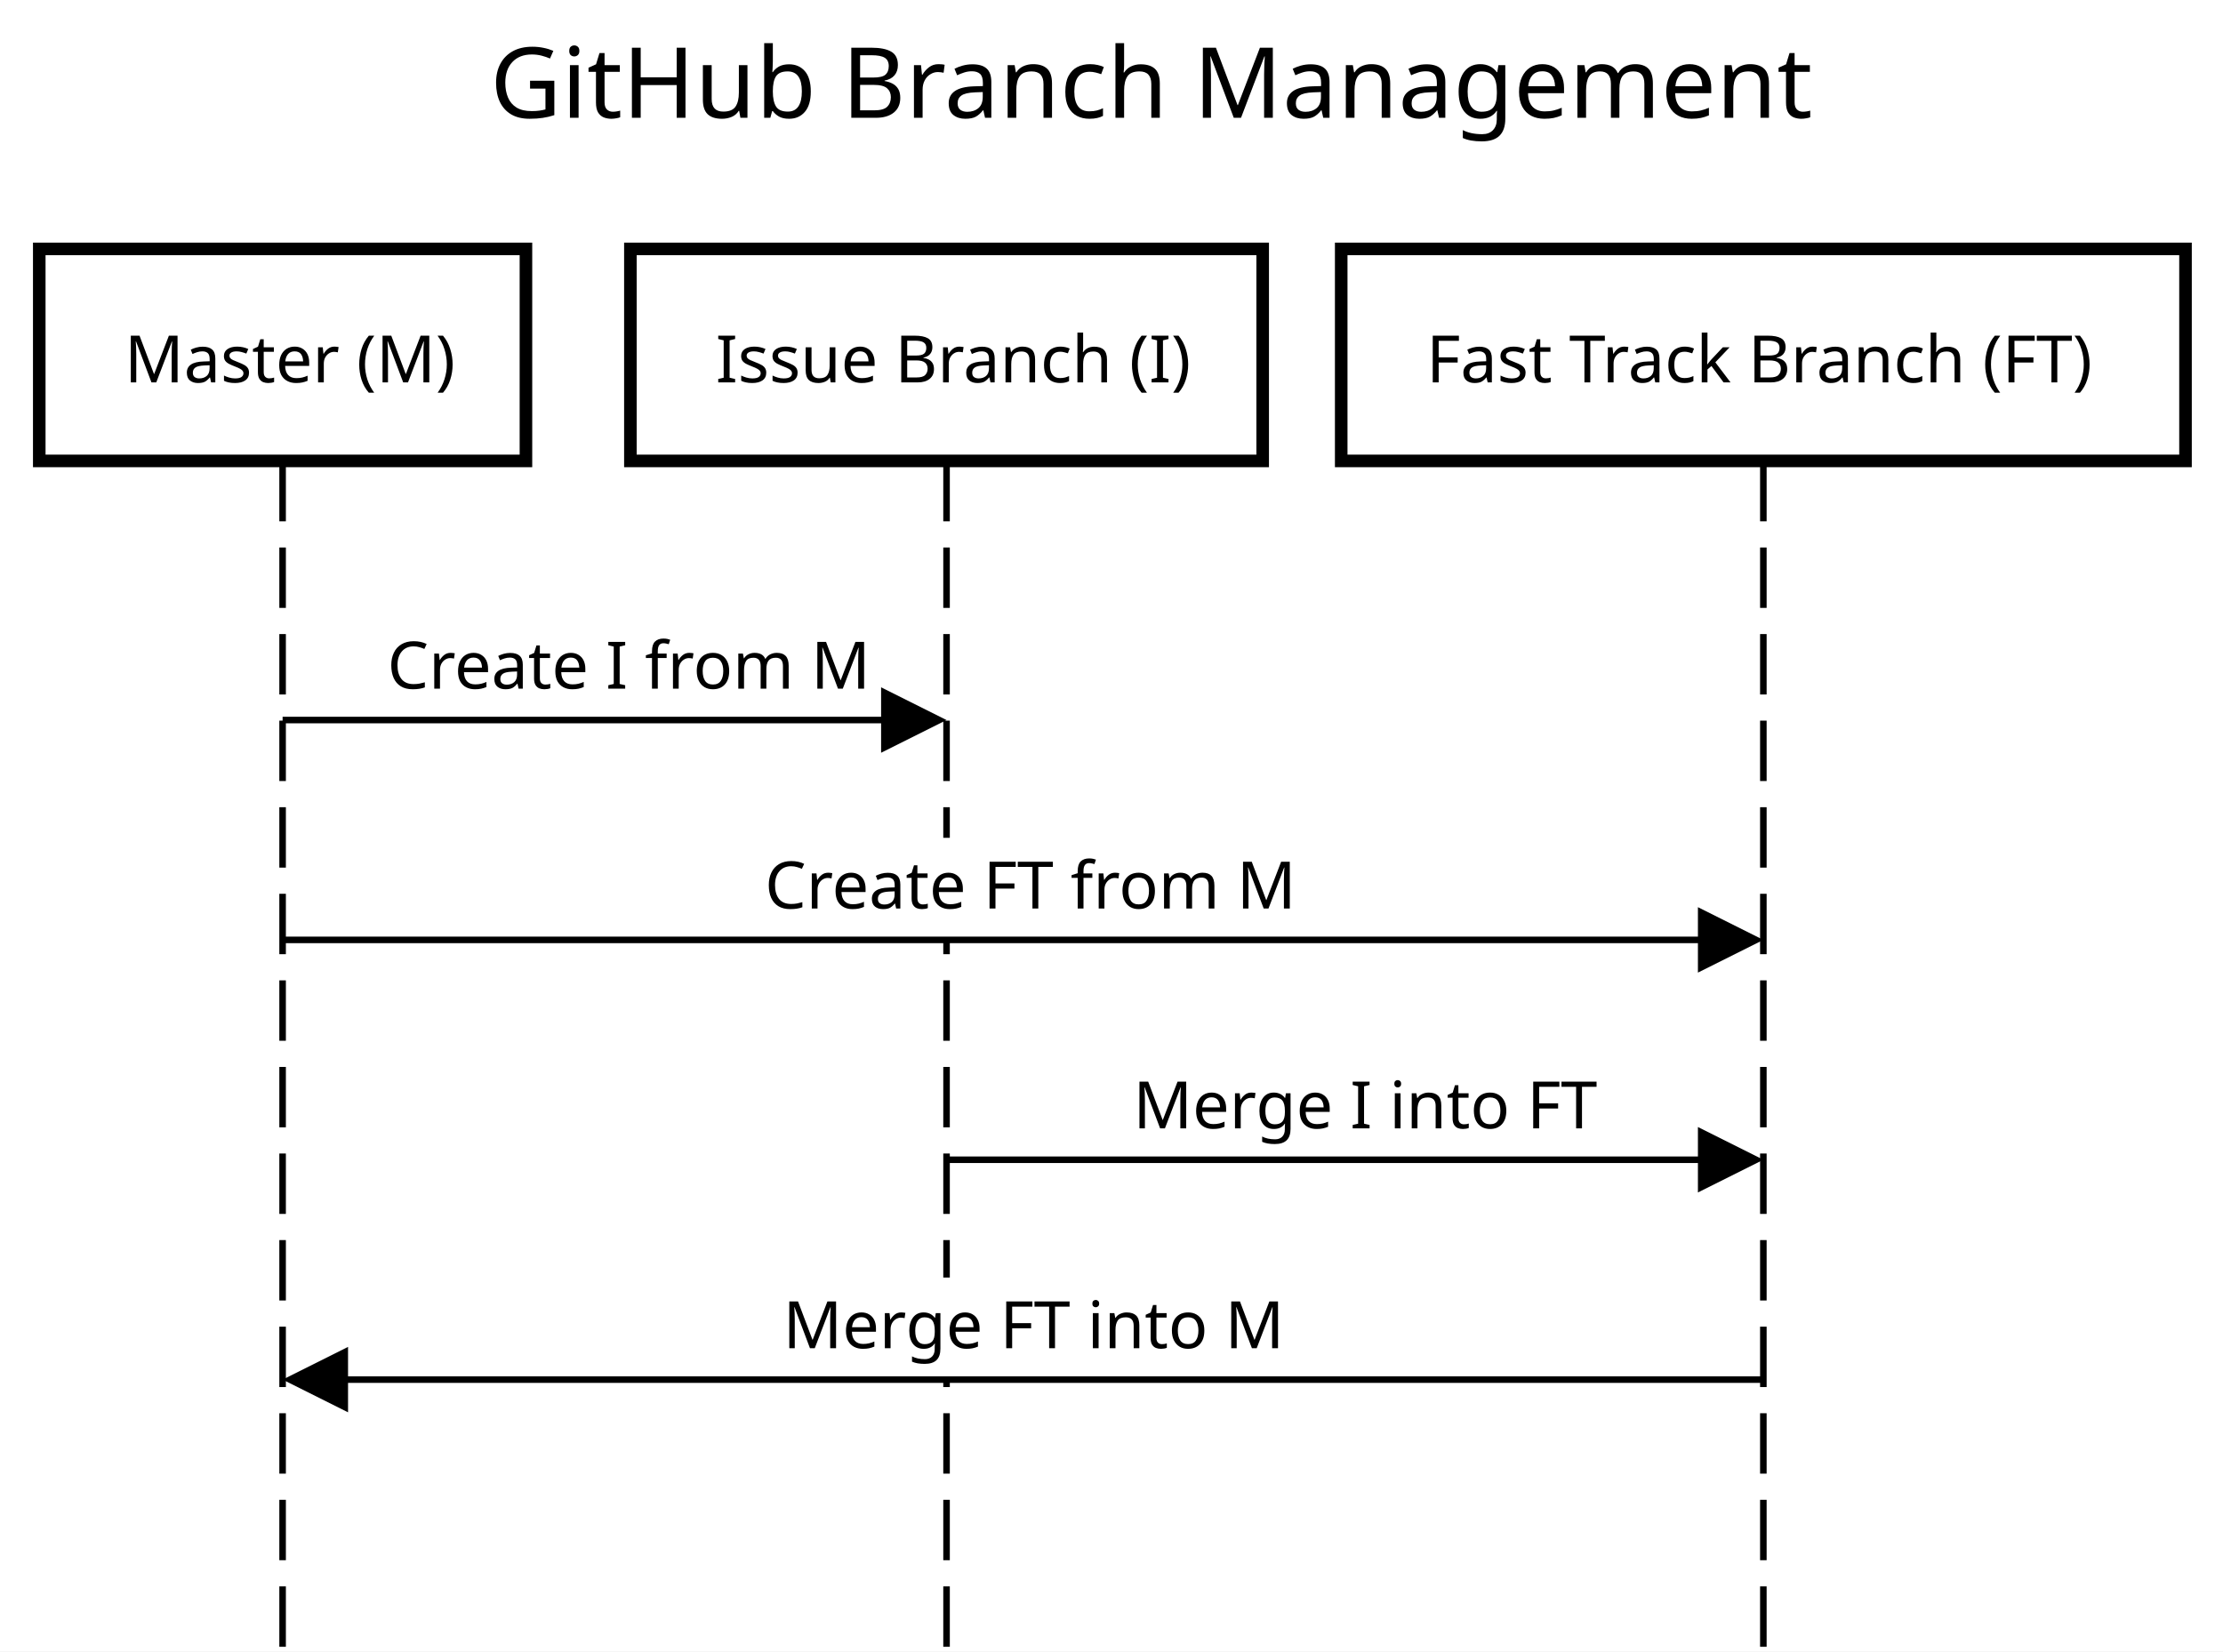
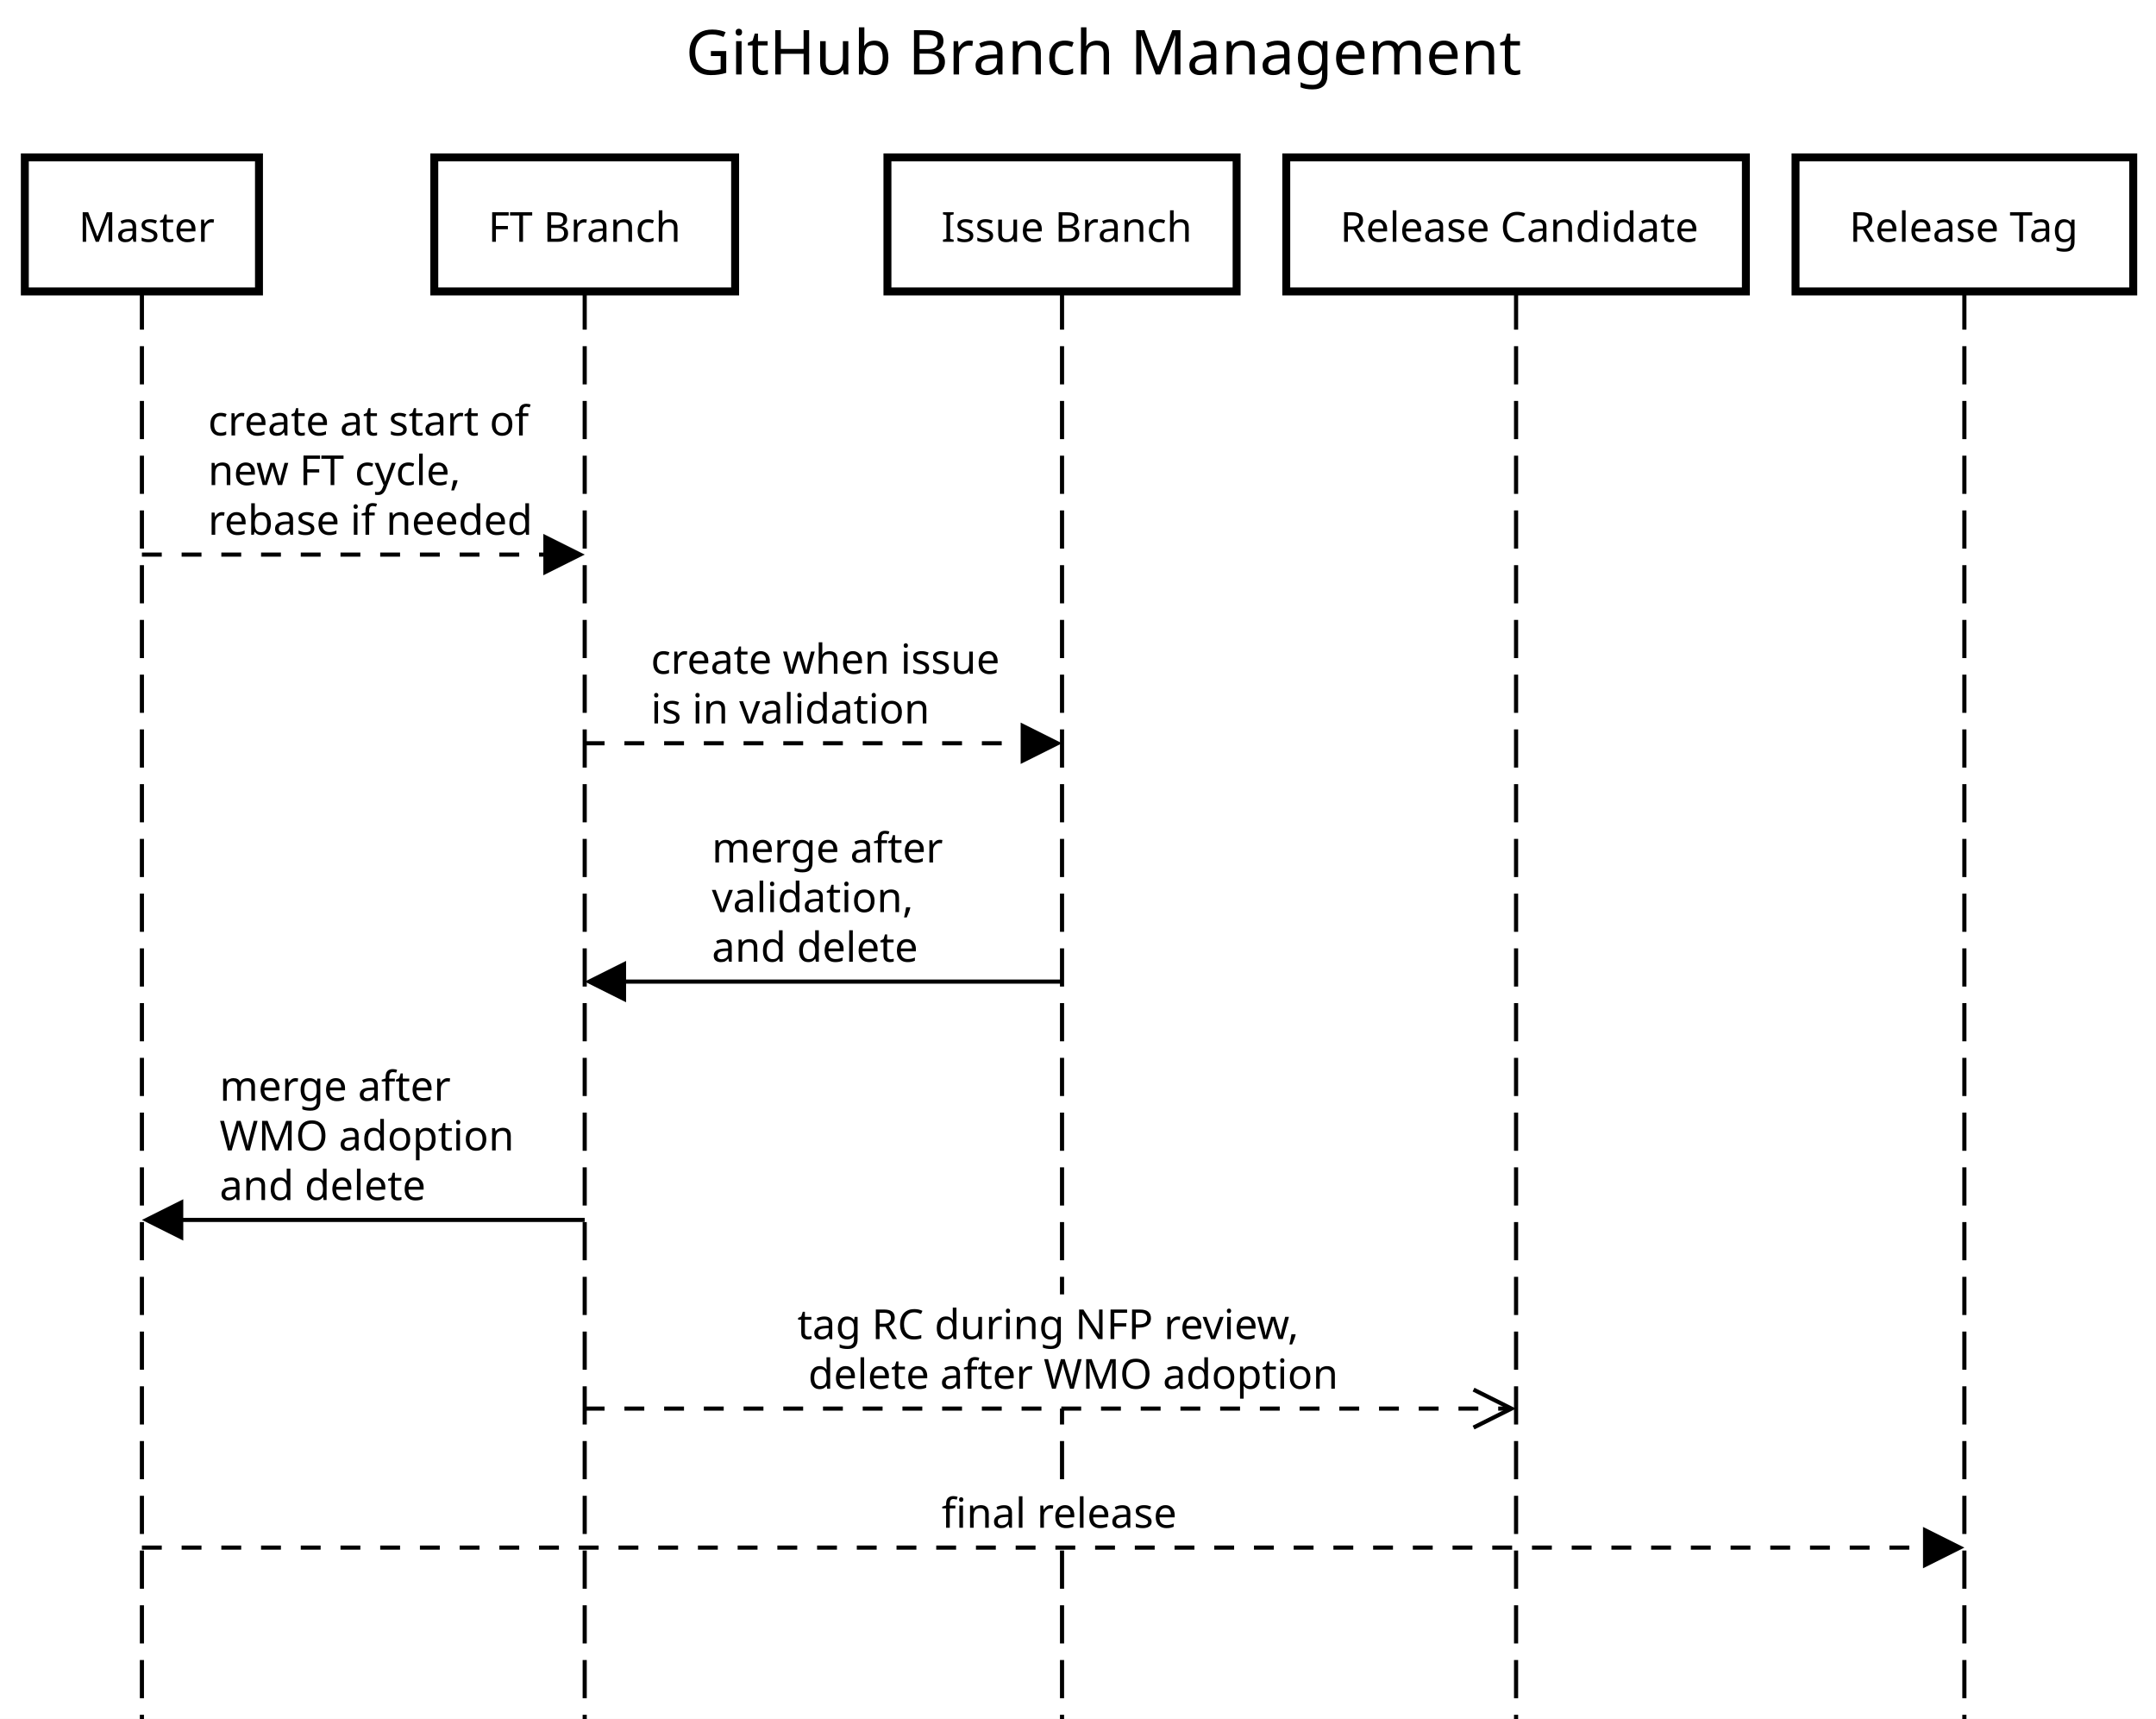
- <svg xmlns="http://www.w3.org/2000/svg" version="1.1" width="498" height="370">
+ <svg xmlns="http://www.w3.org/2000/svg" version="1.1" width="764" height="609">
  <defs />
  <g>
    <g />
    <g />
    <g />
    <g />
+     <g />
+     <g />
+     <g />
+     <g />
+     <g />
+     <g />
+     <g />
+     <g />
+     <g />
+     <g />
    <g>
-       <rect fill="white" stroke="none" x="0" y="0" width="498" height="370" />
+       <rect fill="white" stroke="none" x="0" y="0" width="764" height="609" />
    </g>
    <g>
-       <text fill="black" stroke="none" font-family="sans-serif" font-size="16.5pt" font-style="normal" font-weight="normal" text-decoration="normal" x="109.791" y="26.388" text-anchor="start" dominant-baseline="alphabetic" xml:space="preserve">GitHub Branch Management</text>
+       <text fill="black" stroke="none" font-family="sans-serif" font-size="16.5pt" font-style="normal" font-weight="normal" text-decoration="normal" x="242.957" y="26.388" text-anchor="start" dominant-baseline="alphabetic" xml:space="preserve">GitHub Branch Management</text>
    </g>
    <g />
    <g>
-       <path fill="none" stroke="black" paint-order="fill stroke markers" d=" M 63.309 103.264 L 63.309 370.658" stroke-miterlimit="10" stroke-width="1.466" stroke-dasharray="13.532,5.864" />
-       <path fill="none" stroke="black" paint-order="fill stroke markers" d=" M 212.046 103.264 L 212.046 370.658" stroke-miterlimit="10" stroke-width="1.466" stroke-dasharray="13.532,5.864" />
-       <path fill="none" stroke="black" paint-order="fill stroke markers" d=" M 395.03 103.264 L 395.03 370.658" stroke-miterlimit="10" stroke-width="1.466" stroke-dasharray="13.532,5.864" />
+       <path fill="none" stroke="black" paint-order="fill stroke markers" d=" M 50.285 103.264 L 50.285 609.906" stroke-miterlimit="10" stroke-width="1.466" stroke-dasharray="13.532,5.864" />
+       <path fill="none" stroke="black" paint-order="fill stroke markers" d=" M 207.196 103.264 L 207.196 609.906" stroke-miterlimit="10" stroke-width="1.466" stroke-dasharray="13.532,5.864" />
+       <path fill="none" stroke="black" paint-order="fill stroke markers" d=" M 376.34 103.264 L 376.34 609.906" stroke-miterlimit="10" stroke-width="1.466" stroke-dasharray="13.532,5.864" />
+       <path fill="none" stroke="black" paint-order="fill stroke markers" d=" M 537.235 103.264 L 537.235 609.906" stroke-miterlimit="10" stroke-width="1.466" stroke-dasharray="13.532,5.864" />
+       <path fill="none" stroke="black" paint-order="fill stroke markers" d=" M 696.097 103.264 L 696.097 609.906" stroke-miterlimit="10" stroke-width="1.466" stroke-dasharray="13.532,5.864" />
    </g>
    <g>
      <path fill="none" stroke="none" />
      <g>
-         <path fill="white" stroke="black" paint-order="fill stroke markers" d=" M 8.796 55.766 L 117.822 55.766 L 117.822 103.264 L 8.796 103.264 L 8.796 55.766 Z" stroke-miterlimit="10" stroke-width="2.815" stroke-dasharray="" />
+         <path fill="white" stroke="black" paint-order="fill stroke markers" d=" M 8.796 55.766 L 91.773 55.766 L 91.773 103.264 L 8.796 103.264 L 8.796 55.766 Z" stroke-miterlimit="10" stroke-width="2.815" stroke-dasharray="" />
      </g>
      <g>
        <g />
-         <text fill="black" stroke="none" font-family="sans-serif" font-size="11pt" font-style="normal" font-weight="normal" text-decoration="normal" x="27.883" y="85.672" text-anchor="start" dominant-baseline="alphabetic" xml:space="preserve">Master (M)</text>
+         <text fill="black" stroke="none" font-family="sans-serif" font-size="11pt" font-style="normal" font-weight="normal" text-decoration="normal" x="27.883" y="85.672" text-anchor="start" dominant-baseline="alphabetic" xml:space="preserve">Master</text>
      </g>
      <path fill="none" stroke="none" />
      <g>
-         <path fill="white" stroke="black" paint-order="fill stroke markers" d=" M 141.223 55.766 L 282.868 55.766 L 282.868 103.264 L 141.223 103.264 L 141.223 55.766 Z" stroke-miterlimit="10" stroke-width="2.815" stroke-dasharray="" />
+         <path fill="white" stroke="black" paint-order="fill stroke markers" d=" M 153.893 55.766 L 260.499 55.766 L 260.499 103.264 L 153.893 103.264 L 153.893 55.766 Z" stroke-miterlimit="10" stroke-width="2.815" stroke-dasharray="" />
      </g>
      <g>
        <g />
-         <text fill="black" stroke="none" font-family="sans-serif" font-size="11pt" font-style="normal" font-weight="normal" text-decoration="normal" x="160.31" y="85.672" text-anchor="start" dominant-baseline="alphabetic" xml:space="preserve">Issue Branch (I)</text>
+         <text fill="black" stroke="none" font-family="sans-serif" font-size="11pt" font-style="normal" font-weight="normal" text-decoration="normal" x="172.98" y="85.672" text-anchor="start" dominant-baseline="alphabetic" xml:space="preserve">FT Branch</text>
      </g>
      <path fill="none" stroke="none" />
      <g>
-         <path fill="white" stroke="black" paint-order="fill stroke markers" d=" M 300.46 55.766 L 489.601 55.766 L 489.601 103.264 L 300.46 103.264 L 300.46 55.766 Z" stroke-miterlimit="10" stroke-width="2.815" stroke-dasharray="" />
+         <path fill="white" stroke="black" paint-order="fill stroke markers" d=" M 314.472 55.766 L 438.208 55.766 L 438.208 103.264 L 314.472 103.264 L 314.472 55.766 Z" stroke-miterlimit="10" stroke-width="2.815" stroke-dasharray="" />
      </g>
      <g>
        <g />
-         <text fill="black" stroke="none" font-family="sans-serif" font-size="11pt" font-style="normal" font-weight="normal" text-decoration="normal" x="319.547" y="85.672" text-anchor="start" dominant-baseline="alphabetic" xml:space="preserve">Fast Track Branch (FT)</text>
+         <text fill="black" stroke="none" font-family="sans-serif" font-size="11pt" font-style="normal" font-weight="normal" text-decoration="normal" x="333.56" y="85.672" text-anchor="start" dominant-baseline="alphabetic" xml:space="preserve">Issue Branch</text>
+       </g>
+       <path fill="none" stroke="none" />
+       <g>
+         <path fill="white" stroke="black" paint-order="fill stroke markers" d=" M 455.8 55.766 L 618.67 55.766 L 618.67 103.264 L 455.8 103.264 L 455.8 55.766 Z" stroke-miterlimit="10" stroke-width="2.815" stroke-dasharray="" />
+       </g>
+       <g>
+         <g />
+         <text fill="black" stroke="none" font-family="sans-serif" font-size="11pt" font-style="normal" font-weight="normal" text-decoration="normal" x="474.887" y="85.672" text-anchor="start" dominant-baseline="alphabetic" xml:space="preserve">Release Candidate</text>
+       </g>
+       <path fill="none" stroke="none" />
+       <g>
+         <path fill="white" stroke="black" paint-order="fill stroke markers" d=" M 636.262 55.766 L 755.932 55.766 L 755.932 103.264 L 636.262 103.264 L 636.262 55.766 Z" stroke-miterlimit="10" stroke-width="2.815" stroke-dasharray="" />
+       </g>
+       <g>
+         <g />
+         <text fill="black" stroke="none" font-family="sans-serif" font-size="11pt" font-style="normal" font-weight="normal" text-decoration="normal" x="655.349" y="85.672" text-anchor="start" dominant-baseline="alphabetic" xml:space="preserve">Release Tag</text>
      </g>
    </g>
    <g>
      <g>
        <g>
-           <rect fill="white" stroke="none" x="84.126" y="138.447" width="107.103" height="22.869" />
+           <rect fill="white" stroke="none" x="71.101" y="138.447" width="115.277" height="22.869" />
        </g>
-         <text fill="black" stroke="none" font-family="sans-serif" font-size="11pt" font-style="normal" font-weight="normal" text-decoration="normal" x="86.765" y="154.28" text-anchor="start" dominant-baseline="alphabetic" xml:space="preserve">Create I from M</text>
+         <g>
+           <rect fill="white" stroke="none" x="71.101" y="156.039" width="99.773" height="22.869" />
+         </g>
+         <g>
+           <rect fill="white" stroke="none" x="71.101" y="173.631" width="114.497" height="22.869" />
+         </g>
+         <text fill="black" stroke="none" font-family="sans-serif" font-size="11pt" font-style="normal" font-weight="normal" text-decoration="normal" x="73.74" y="154.28" text-anchor="start" dominant-baseline="alphabetic" xml:space="preserve">create at start of </text>
+         <text fill="black" stroke="none" font-family="sans-serif" font-size="11pt" font-style="normal" font-weight="normal" text-decoration="normal" x="73.74" y="171.871" text-anchor="start" dominant-baseline="alphabetic" xml:space="preserve">new FT cycle, </text>
+         <text fill="black" stroke="none" font-family="sans-serif" font-size="11pt" font-style="normal" font-weight="normal" text-decoration="normal" x="73.74" y="189.463" text-anchor="start" dominant-baseline="alphabetic" xml:space="preserve">rebase if needed</text>
      </g>
      <g>
-         <path fill="none" stroke="black" paint-order="fill stroke markers" d=" M 63.309 161.316 L 197.562 161.316" stroke-miterlimit="10" stroke-width="1.466" stroke-dasharray="" />
-         <g transform="translate(212.0455,161.3164) translate(-212.0455,-161.3164)">
-           <path fill="black" stroke="none" paint-order="stroke fill markers" d=" M 197.386 153.987 L 212.046 161.316 L 197.386 168.646 Z" />
+         <path fill="none" stroke="black" paint-order="fill stroke markers" d=" M 50.285 196.5 L 192.712 196.5" stroke-miterlimit="10" stroke-width="1.466" stroke-dasharray="7.037" />
+         <g transform="translate(207.1958,196.4999) translate(-207.1958,-196.4999)">
+           <path fill="black" stroke="none" paint-order="stroke fill markers" d=" M 192.536 189.17 L 207.196 196.5 L 192.536 203.83 Z" />
        </g>
      </g>
      <g>
        <g>
-           <rect fill="white" stroke="none" x="168.7" y="187.704" width="120.94" height="22.869" />
+           <rect fill="white" stroke="none" x="228.013" y="222.888" width="127.511" height="22.869" />
        </g>
-         <text fill="black" stroke="none" font-family="sans-serif" font-size="11pt" font-style="normal" font-weight="normal" text-decoration="normal" x="171.339" y="203.537" text-anchor="start" dominant-baseline="alphabetic" xml:space="preserve">Create FT from M</text>
+         <g>
+           <rect fill="white" stroke="none" x="228.013" y="240.479" width="97.361" height="22.869" />
+         </g>
+         <text fill="black" stroke="none" font-family="sans-serif" font-size="11pt" font-style="normal" font-weight="normal" text-decoration="normal" x="230.651" y="238.72" text-anchor="start" dominant-baseline="alphabetic" xml:space="preserve">create when issue </text>
+         <text fill="black" stroke="none" font-family="sans-serif" font-size="11pt" font-style="normal" font-weight="normal" text-decoration="normal" x="230.651" y="256.312" text-anchor="start" dominant-baseline="alphabetic" xml:space="preserve">is in validation</text>
      </g>
      <g>
-         <path fill="none" stroke="black" paint-order="fill stroke markers" d=" M 63.309 210.573 L 380.546 210.573" stroke-miterlimit="10" stroke-width="1.466" stroke-dasharray="" />
-         <g transform="translate(395.0304,210.5733) translate(-395.0304,-210.5733)">
-           <path fill="black" stroke="none" paint-order="stroke fill markers" d=" M 380.371 203.243 L 395.03 210.573 L 380.371 217.903 Z" />
+         <path fill="none" stroke="black" paint-order="fill stroke markers" d=" M 207.196 263.349 L 361.857 263.349" stroke-miterlimit="10" stroke-width="1.466" stroke-dasharray="7.037" />
+         <g transform="translate(376.3405,263.3486) translate(-376.3405,-263.3486)">
+           <path fill="black" stroke="none" paint-order="stroke fill markers" d=" M 361.681 256.019 L 376.34 263.349 L 361.681 270.679 Z" />
        </g>
      </g>
      <g>
        <g>
-           <rect fill="white" stroke="none" x="251.203" y="236.961" width="104.669" height="22.869" />
+           <rect fill="white" stroke="none" x="249.613" y="289.736" width="84.311" height="22.869" />
        </g>
-         <text fill="black" stroke="none" font-family="sans-serif" font-size="11pt" font-style="normal" font-weight="normal" text-decoration="normal" x="253.842" y="252.794" text-anchor="start" dominant-baseline="alphabetic" xml:space="preserve">Merge I into FT</text>
+         <g>
+           <rect fill="white" stroke="none" x="249.613" y="307.328" width="75.363" height="22.869" />
+         </g>
+         <g>
+           <rect fill="white" stroke="none" x="249.613" y="324.92" width="73.753" height="22.869" />
+         </g>
+         <text fill="black" stroke="none" font-family="sans-serif" font-size="11pt" font-style="normal" font-weight="normal" text-decoration="normal" x="252.251" y="305.569" text-anchor="start" dominant-baseline="alphabetic" xml:space="preserve">merge after </text>
+         <text fill="black" stroke="none" font-family="sans-serif" font-size="11pt" font-style="normal" font-weight="normal" text-decoration="normal" x="252.251" y="323.161" text-anchor="start" dominant-baseline="alphabetic" xml:space="preserve">validation, </text>
+         <text fill="black" stroke="none" font-family="sans-serif" font-size="11pt" font-style="normal" font-weight="normal" text-decoration="normal" x="252.251" y="340.752" text-anchor="start" dominant-baseline="alphabetic" xml:space="preserve">and delete</text>
      </g>
      <g>
-         <path fill="none" stroke="black" paint-order="fill stroke markers" d=" M 212.046 259.83 L 380.546 259.83" stroke-miterlimit="10" stroke-width="1.466" stroke-dasharray="" />
-         <g transform="translate(395.0304,259.8303) translate(-395.0304,-259.8303)">
-           <path fill="black" stroke="none" paint-order="stroke fill markers" d=" M 380.371 252.5 L 395.03 259.83 L 380.371 267.16 Z" />
+         <path fill="none" stroke="black" paint-order="fill stroke markers" d=" M 376.34 347.789 L 221.68 347.789" stroke-miterlimit="10" stroke-width="1.466" stroke-dasharray="" />
+         <g transform="translate(207.1958,347.789) translate(-207.1958,-347.789)">
+           <path fill="black" stroke="none" paint-order="stroke fill markers" d=" M 221.856 340.459 L 207.196 347.789 L 221.856 355.119 Z" />
        </g>
      </g>
      <g>
        <g>
-           <rect fill="white" stroke="none" x="172.766" y="286.218" width="112.808" height="22.869" />
+           <rect fill="white" stroke="none" x="75.178" y="374.177" width="84.311" height="22.869" />
        </g>
-         <text fill="black" stroke="none" font-family="sans-serif" font-size="11pt" font-style="normal" font-weight="normal" text-decoration="normal" x="175.404" y="302.05" text-anchor="start" dominant-baseline="alphabetic" xml:space="preserve">Merge FT into M</text>
+         <g>
+           <rect fill="white" stroke="none" x="75.178" y="391.768" width="107.124" height="22.869" />
+         </g>
+         <g>
+           <rect fill="white" stroke="none" x="75.178" y="409.36" width="73.753" height="22.869" />
+         </g>
+         <text fill="black" stroke="none" font-family="sans-serif" font-size="11pt" font-style="normal" font-weight="normal" text-decoration="normal" x="77.817" y="390.009" text-anchor="start" dominant-baseline="alphabetic" xml:space="preserve">merge after </text>
+         <text fill="black" stroke="none" font-family="sans-serif" font-size="11pt" font-style="normal" font-weight="normal" text-decoration="normal" x="77.817" y="407.601" text-anchor="start" dominant-baseline="alphabetic" xml:space="preserve">WMO adoption </text>
+         <text fill="black" stroke="none" font-family="sans-serif" font-size="11pt" font-style="normal" font-weight="normal" text-decoration="normal" x="77.817" y="425.193" text-anchor="start" dominant-baseline="alphabetic" xml:space="preserve">and delete</text>
      </g>
      <g>
-         <path fill="none" stroke="black" paint-order="fill stroke markers" d=" M 395.03 309.087 L 77.793 309.087" stroke-miterlimit="10" stroke-width="1.466" stroke-dasharray="" />
-         <g transform="translate(63.30883,309.0872) translate(-63.30883,-309.0872)">
-           <path fill="black" stroke="none" paint-order="stroke fill markers" d=" M 77.969 301.757 L 63.309 309.087 L 77.969 316.417 Z" />
+         <path fill="none" stroke="black" paint-order="fill stroke markers" d=" M 207.196 432.229 L 64.768 432.229" stroke-miterlimit="10" stroke-width="1.466" stroke-dasharray="" />
+         <g transform="translate(50.2845,432.2295) translate(-50.2845,-432.2295)">
+           <path fill="black" stroke="none" paint-order="stroke fill markers" d=" M 64.944 424.9 L 50.285 432.229 L 64.944 439.559 Z" />
+         </g>
+       </g>
+       <g>
+         <g>
+           <rect fill="white" stroke="none" x="279.942" y="458.617" width="178.828" height="22.869" />
+         </g>
+         <g>
+           <rect fill="white" stroke="none" x="279.942" y="476.209" width="184.547" height="22.869" />
+         </g>
+         <text fill="black" stroke="none" font-family="sans-serif" font-size="11pt" font-style="normal" font-weight="normal" text-decoration="normal" x="282.581" y="474.45" text-anchor="start" dominant-baseline="alphabetic" xml:space="preserve">tag RC during NFP review,</text>
+         <text fill="black" stroke="none" font-family="sans-serif" font-size="11pt" font-style="normal" font-weight="normal" text-decoration="normal" x="282.581" y="492.041" text-anchor="start" dominant-baseline="alphabetic" xml:space="preserve"> delete after WMO adoption</text>
+       </g>
+       <g>
+         <path fill="none" stroke="black" paint-order="fill stroke markers" d=" M 207.196 499.078 L 535.036 499.078" stroke-miterlimit="10" stroke-width="1.466" stroke-dasharray="7.037" />
+         <g transform="translate(537.2351,499.0782) translate(-537.2351,-499.0782)">
+           <path fill="none" stroke="black" paint-order="fill stroke markers" d=" M 522.163 492.354 L 535.587 499.078 L 522.163 505.802" stroke-miterlimit="10" stroke-width="1.466" />
+         </g>
+       </g>
+       <g>
+         <g>
+           <rect fill="white" stroke="none" x="331.028" y="525.466" width="84.325" height="22.869" />
+         </g>
+         <text fill="black" stroke="none" font-family="sans-serif" font-size="11pt" font-style="normal" font-weight="normal" text-decoration="normal" x="333.667" y="541.298" text-anchor="start" dominant-baseline="alphabetic" xml:space="preserve">final release</text>
+       </g>
+       <g>
+         <path fill="none" stroke="black" paint-order="fill stroke markers" d=" M 50.285 548.335 L 681.613 548.335" stroke-miterlimit="10" stroke-width="1.466" stroke-dasharray="7.037" />
+         <g transform="translate(696.0969,548.3351) translate(-696.0969,-548.3351)">
+           <path fill="black" stroke="none" paint-order="stroke fill markers" d=" M 681.437 541.005 L 696.097 548.335 L 681.437 555.665 Z" />
        </g>
      </g>
    </g>
    <g />
    <g />
    <g />
+     <g />
+     <g />
  </g>
</svg>
